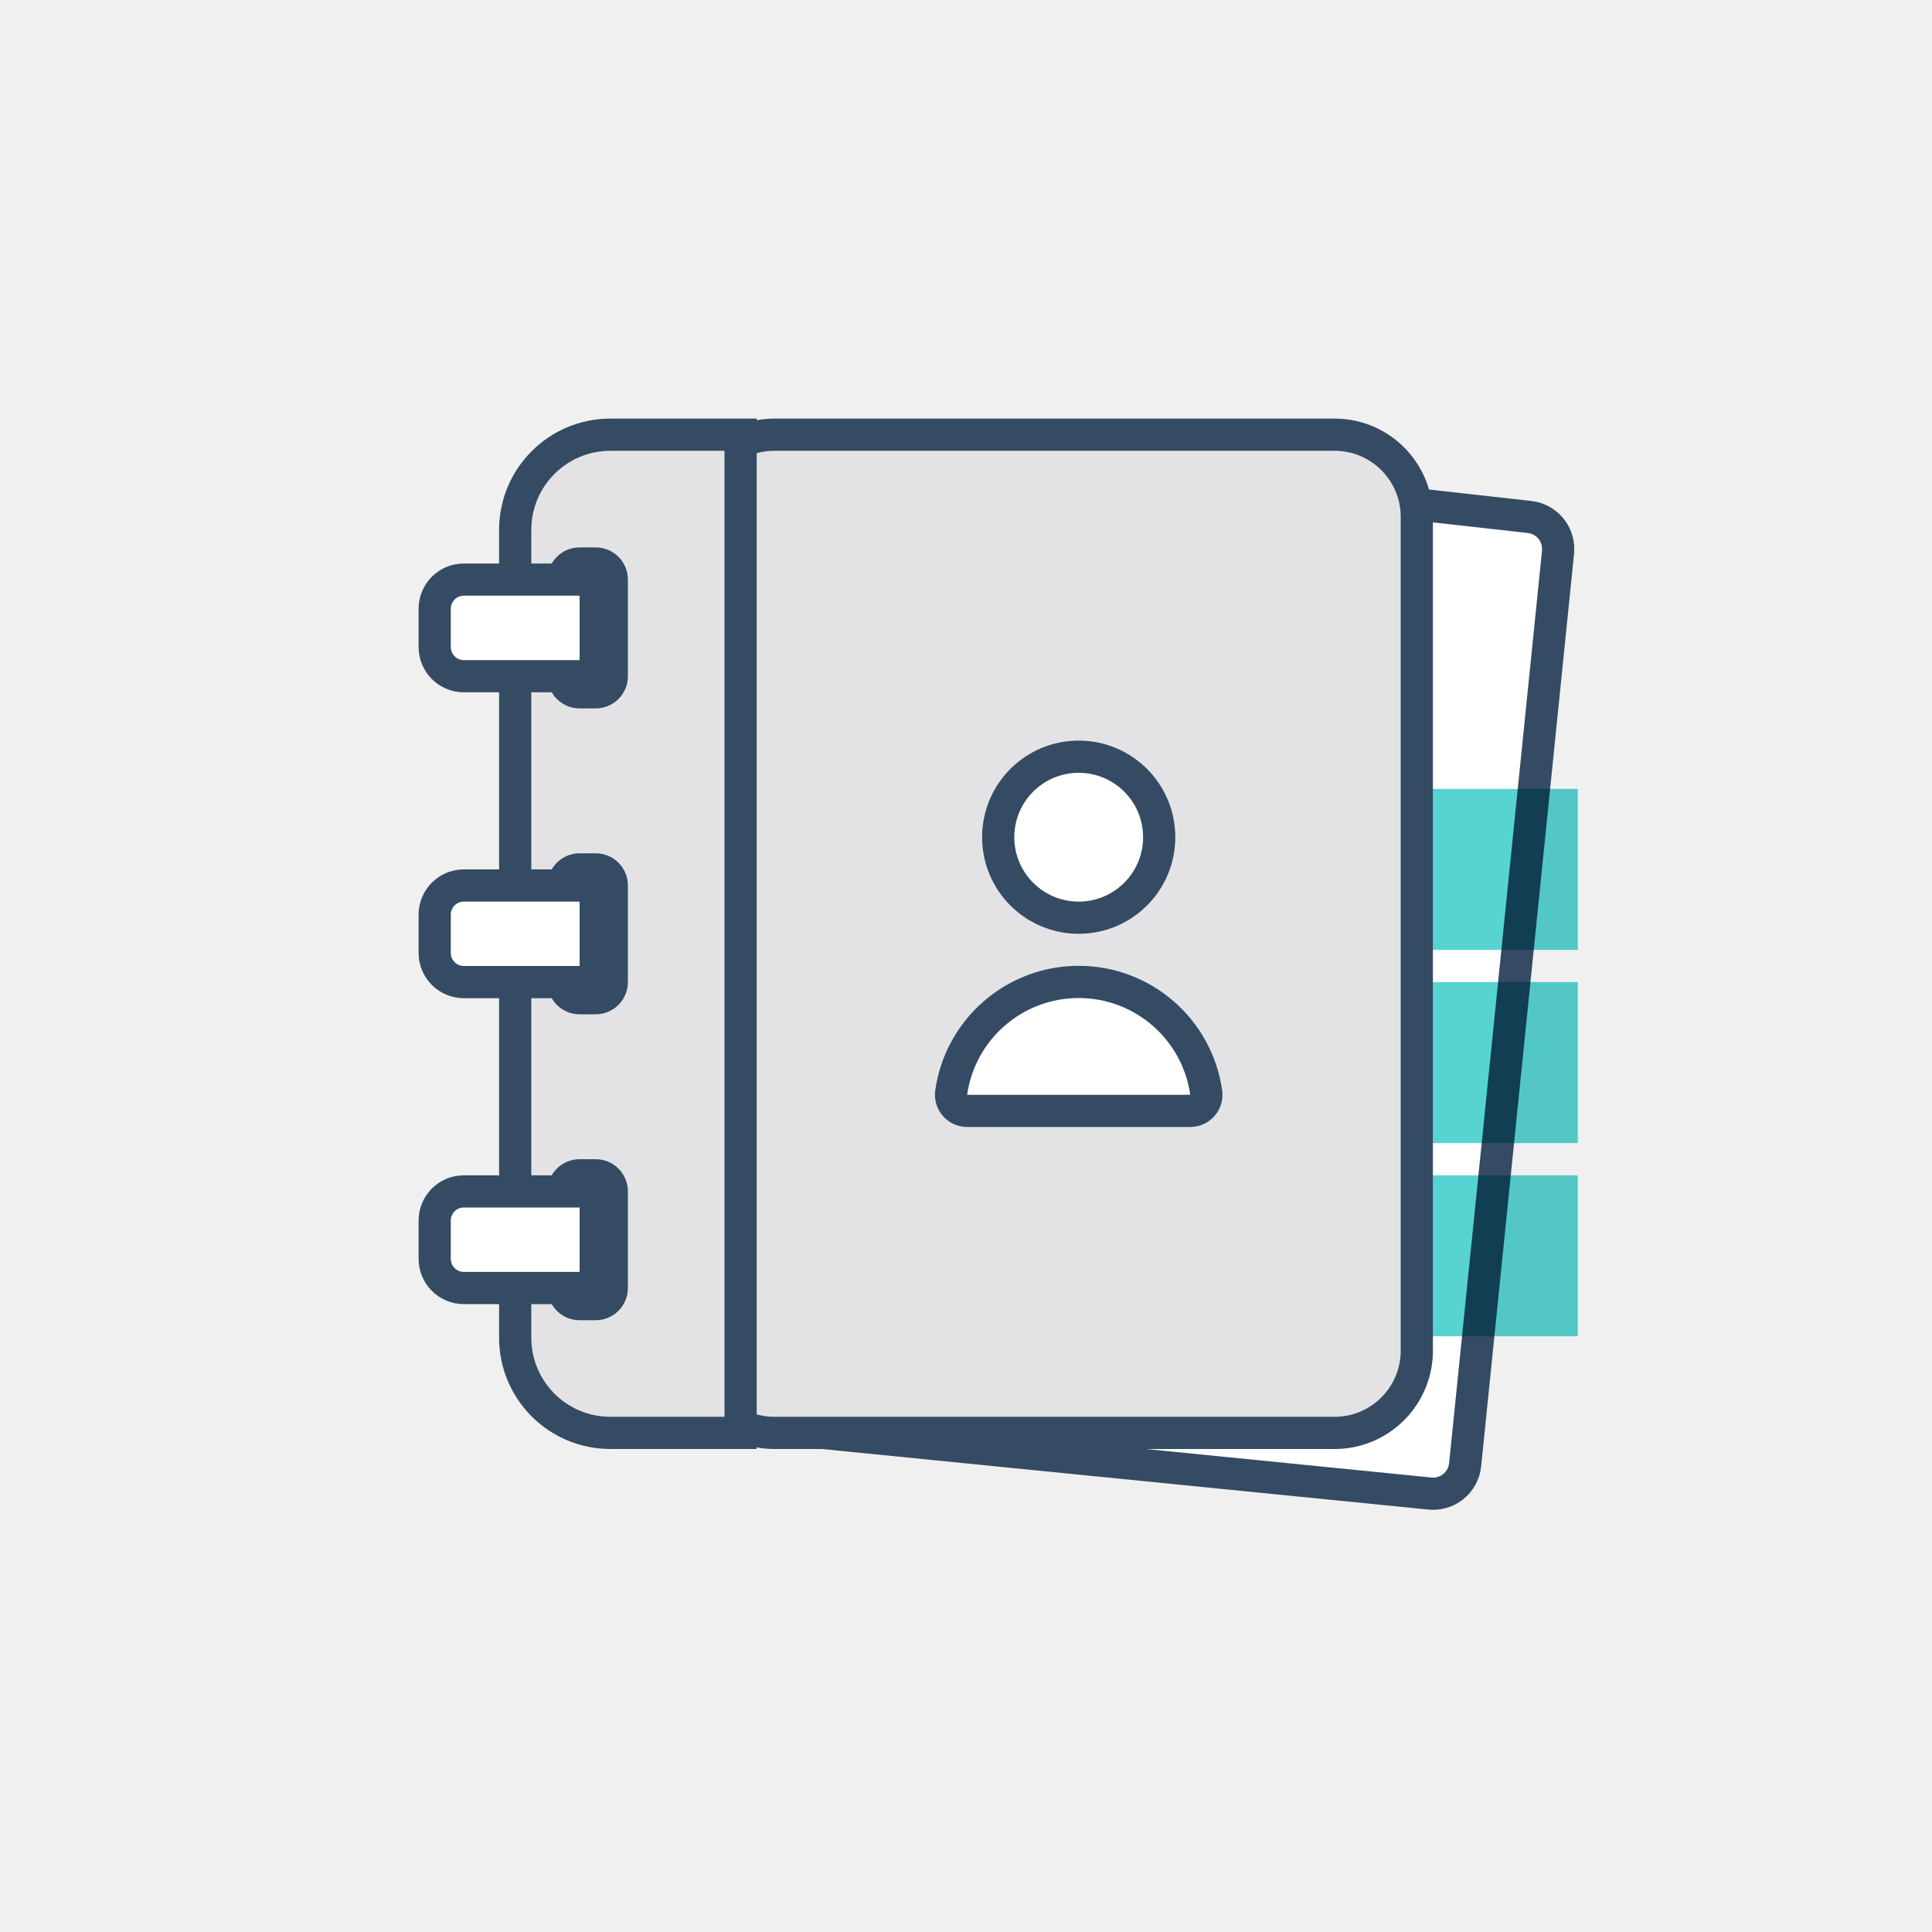
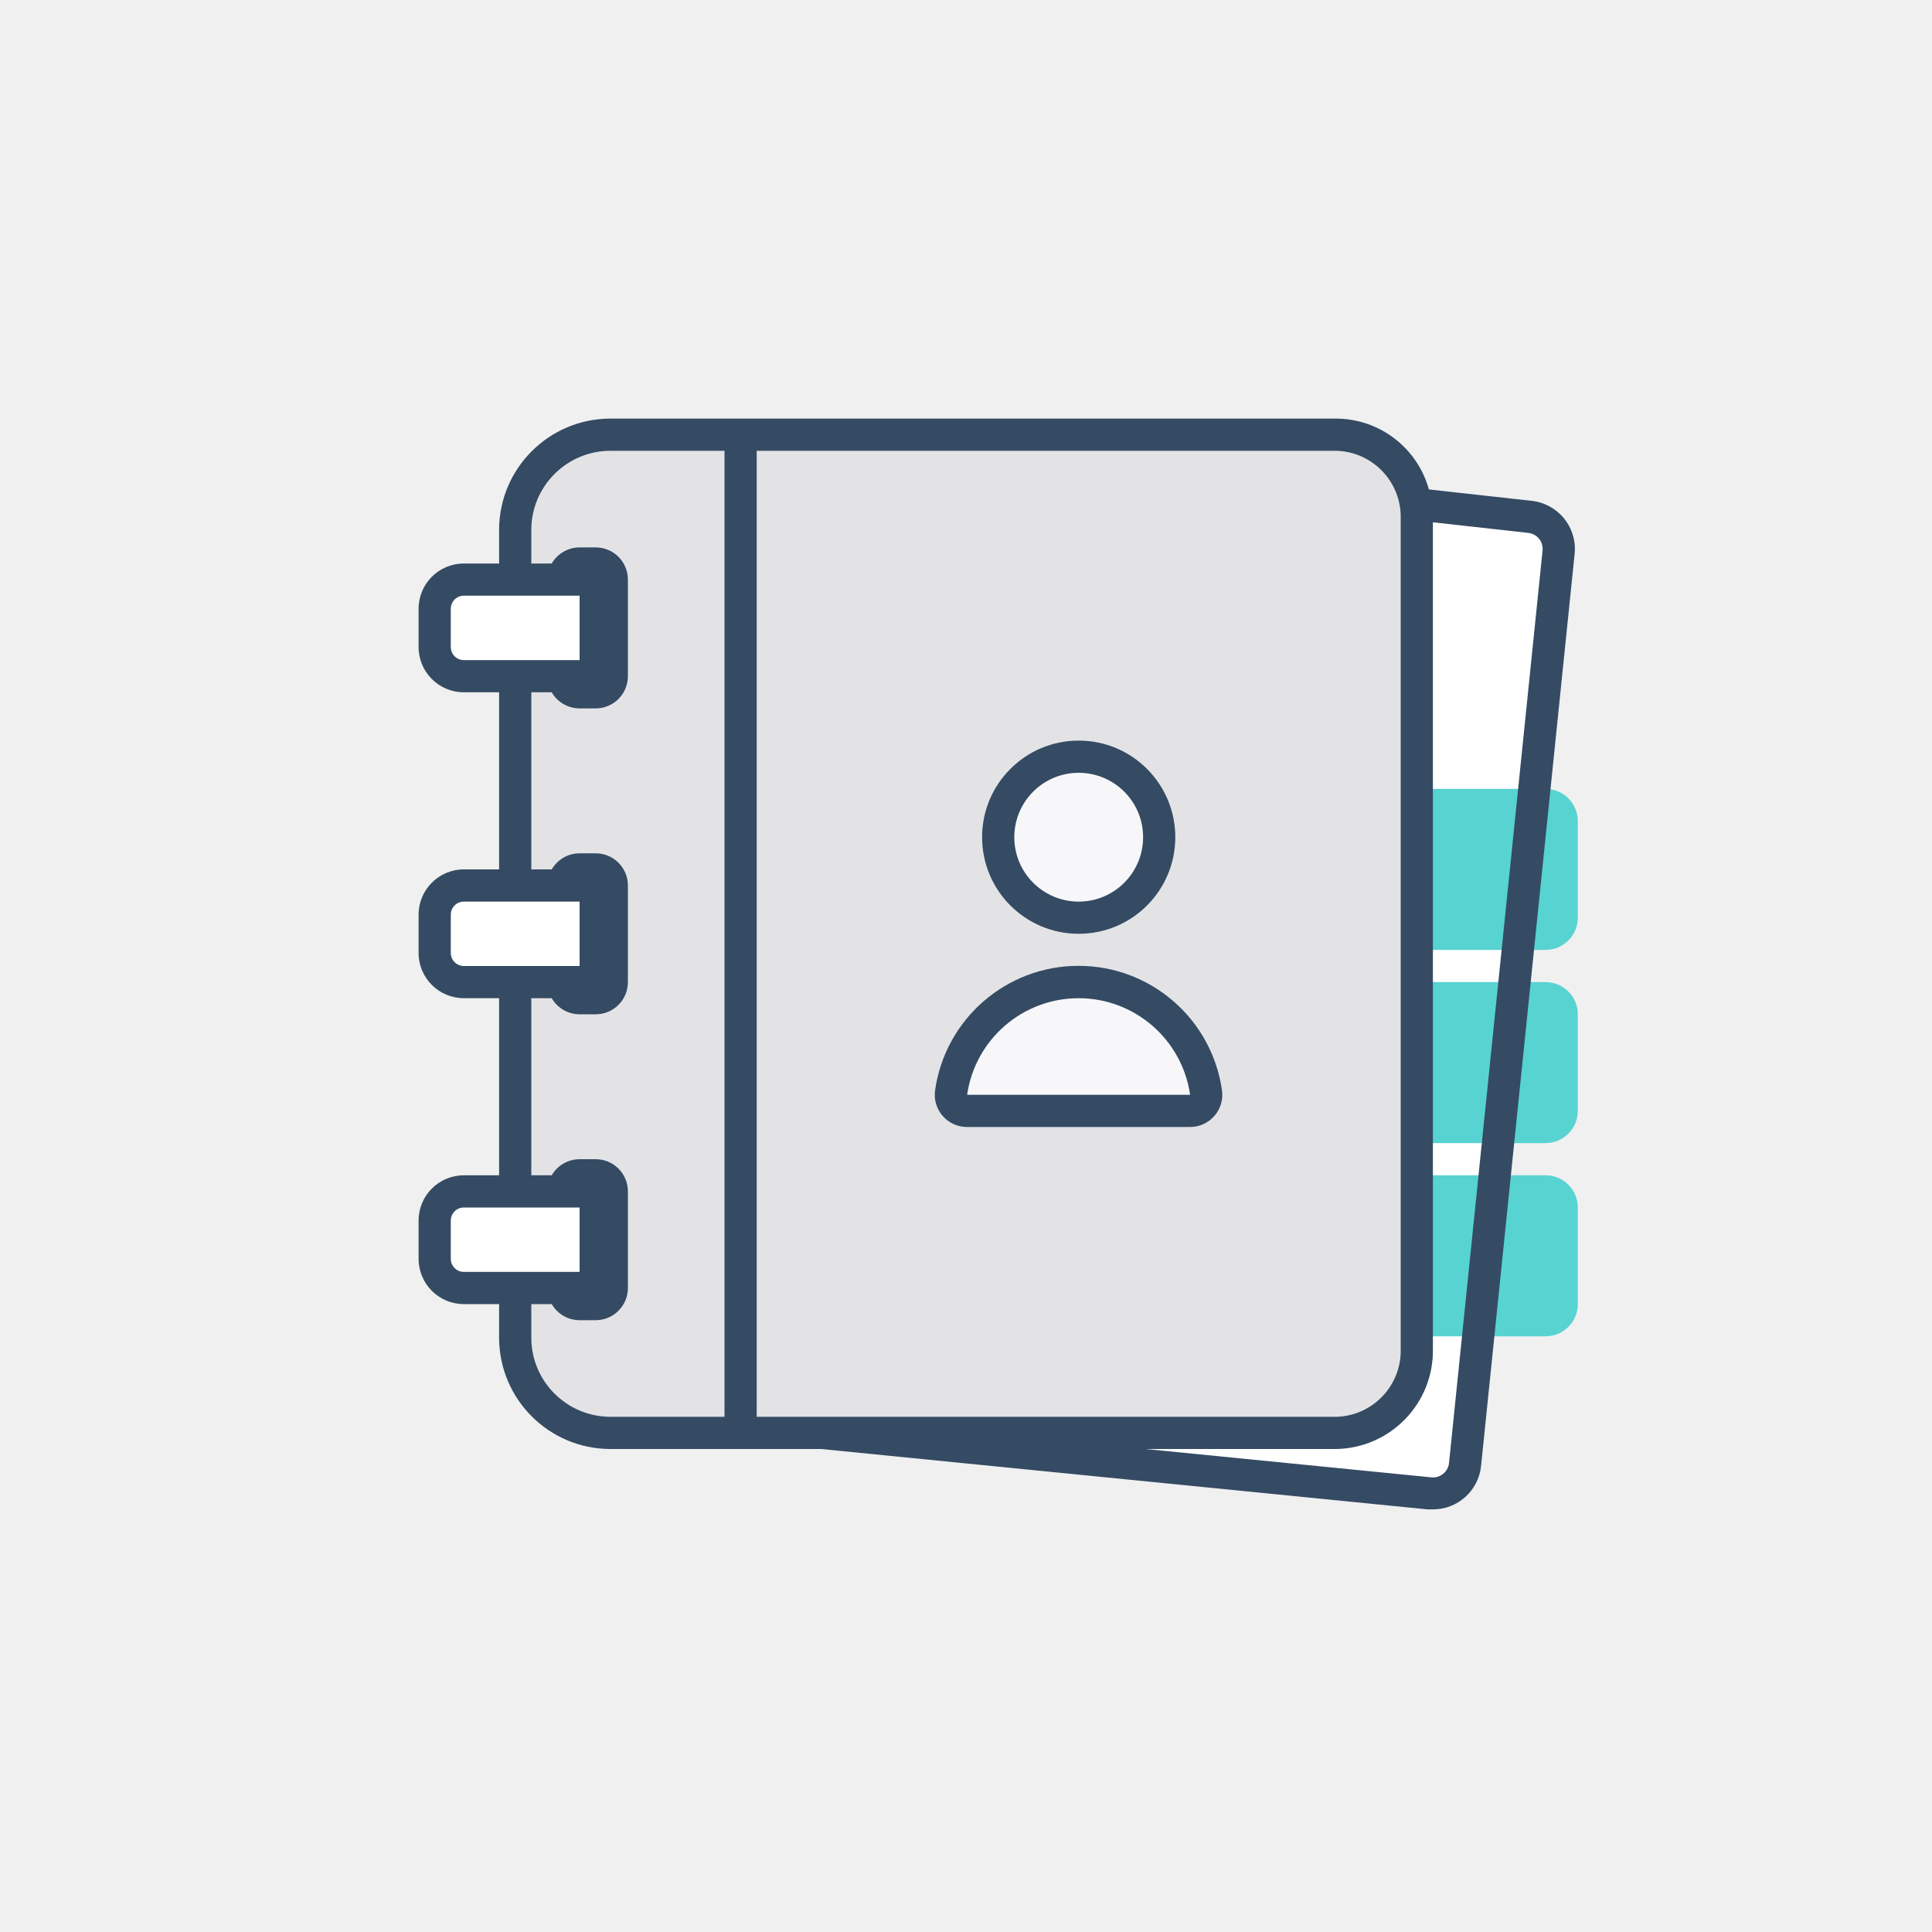
<svg xmlns="http://www.w3.org/2000/svg" width="120" height="120" viewBox="0 0 120 120">
-   <g fill="none" fill-rule="evenodd">
-     <rect width="120" height="120" />
-     <g fill-rule="nonzero" transform="translate(27 27)">
-       <path fill="#FFF" stroke="#344B63" stroke-width="2" d="M61.75,65.76 L23,61.89 C22.472,61.832 21.989,61.567 21.657,61.152 C21.325,60.738 21.171,60.208 21.23,59.68 L27,3 C27.12,1.9 32.11,1.11 33.21,1.23 L68,5.11 C68.528,5.168 69.011,5.433 69.343,5.848 C69.675,6.262 69.829,6.792 69.77,7.32 L64,64 C63.94,64.534 63.668,65.022 63.245,65.353 C62.821,65.684 62.283,65.831 61.75,65.76 Z" />
-       <rect width="14" height="10" x="57" y="46" fill="#57D3D2" style="mix-blend-mode:multiply" />
-       <rect width="14" height="10" x="57" y="34" fill="#57D3D2" style="mix-blend-mode:multiply" />
-       <rect width="14" height="10" x="57" y="22" fill="#57D3D2" style="mix-blend-mode:multiply" />
-       <path fill="#E3E3E6" stroke="#344B63" stroke-width="2" d="M61,5.21 L61,56.79 C61.056,59.609 58.818,61.94 56,62 L21,62 C18.182,61.94 15.944,59.609 16,56.79 L16,5.21 C15.944,2.391 18.182,0.06 21,7.1e-15 L56,7.1e-15 C58.818,0.06 61.056,2.391 61,5.21 Z" />
-       <path fill="#E3E3E6" stroke="#344B63" stroke-width="2" d="M5,56.09 L5,5.91 C5,2.646 7.646,0 10.91,0 L19,0 L19,62 L10.91,62 C7.646,62 5,59.354 5,56.09 Z" />
-       <rect width="8" height="3" x="5.5" y="29.5" fill="#64788F" stroke="#344B63" stroke-width="2" rx="1" transform="rotate(-90 9.5 31)" />
-       <rect width="8" height="3" x="5.5" y="48.5" fill="#64788F" stroke="#344B63" stroke-width="2" rx="1" transform="rotate(-90 9.5 50)" />
-       <path fill="#FFF" stroke="#344B63" stroke-width="2" d="M3.81,26 L6.19,26 C7.19,26 8,26.81 8,27.81 L8,36 L2,36 L2,27.81 C2,26.81 2.81,26 3.81,26 Z" transform="rotate(-90 5 31)" />
-       <path fill="#FFF" stroke="#344B63" stroke-width="2" d="M3.81,45 L6.19,45 C7.19,45 8,45.81 8,46.81 L8,55 L2,55 L2,46.81 C2,45.81 2.81,45 3.81,45 Z" transform="rotate(-90 5 50)" />
-       <rect width="8" height="3" x="5.5" y="10.5" fill="#64788F" stroke="#344B63" stroke-width="2" rx="1" transform="rotate(-90 9.5 12)" />
-       <path fill="#FFF" stroke="#344B63" stroke-width="2" d="M3.81,7 L6.19,7 C7.19,7 8,7.81 8,8.81 L8,17 L2,17 L2,8.81 C2,7.81 2.81,7 3.81,7 Z" transform="rotate(-90 5 12)" />
-       <circle cx="40" cy="25" r="5" fill="#FFF" stroke="#344B63" stroke-linecap="round" stroke-width="2" />
-       <path fill="#FFF" stroke="#344B63" stroke-linecap="round" stroke-width="2" d="M33.08,42 C32.789,42.003 32.511,41.879 32.318,41.659 C32.126,41.44 32.039,41.148 32.08,40.86 C32.642,36.918 36.018,33.989 40,33.989 C43.982,33.989 47.358,36.918 47.92,40.86 C47.961,41.148 47.874,41.44 47.682,41.659 C47.489,41.879 47.211,42.003 46.92,42 L33.08,42 Z" />
-     </g>
+   <g id="bounding">
+     <rect width="120" height="120" fill="none" />
+   </g>
+   <g id="illu">
+     <path d="M88.75,92.76,50,88.89a2,2,0,0,1-1.77-2.21L54,30c.12-1.1,5.11-1.89,6.21-1.77L95,32.11a2,2,0,0,1,1.77,2.21L91,91A2,2,0,0,1,88.75,92.76Z" fill="#fff" />
+     <path d="M84,73H96a2,2,0,0,1,2,2v6a2,2,0,0,1-2,2H84a0,0,0,0,1,0,0V73A0,0,0,0,1,84,73Z" fill="#57d3d2" />
+     <path d="M84,61H96a2,2,0,0,1,2,2v6a2,2,0,0,1-2,2H84a0,0,0,0,1,0,0V61A0,0,0,0,1,84,61Z" fill="#57d3d2" />
+     <path d="M84,49H96a2,2,0,0,1,2,2v6a2,2,0,0,1-2,2H84a0,0,0,0,1,0,0V49A0,0,0,0,1,84,49Z" fill="#57d3d2" />
+     <path d="M46,89H83a5.11,5.11,0,0,0,5-5.21V32.21A5.11,5.11,0,0,0,83,27H46Z" fill="#e3e3e6" />
+     <path d="M32,83.09V32.91A5.91,5.91,0,0,1,37.91,27H46V89H37.91A5.91,5.91,0,0,1,32,83.09Z" fill="#e3e3e6" />
+     <rect x="34" y="53" width="5" height="10" rx="2" ry="2" fill="#344b63" />
+     <rect x="34" y="72" width="5" height="10" rx="2" ry="2" fill="#344b63" />
+     <rect x="34" y="34" width="5" height="10" rx="2" ry="2" fill="#344b63" />
+     <circle cx="67" cy="52" r="5" fill="#f7f7fa" />
+     <path d="M67,58a6,6,0,1,1,6-6A6,6,0,0,1,67,58Zm0-10a4,4,0,1,0,4,4A4,4,0,0,0,67,48Z" fill="#344b63" />
+     <path d="M60.08,69a1,1,0,0,1-1-1.14,8,8,0,0,1,15.84,0,1,1,0,0,1-1,1.14Z" fill="#f7f7fa" />
+     <path d="M73.92,70H60.08a2,2,0,0,1-2-2.28,9,9,0,0,1,17.82,0,2,2,0,0,1-2,2.28ZM67,62a7,7,0,0,0-6.93,6H73.92A7,7,0,0,0,67,62Z" fill="#344b63" />
+     <path d="M97.16,32.22a3,3,0,0,0-2-1.11l-6.41-.71A6,6,0,0,0,83,26H37.91A6.92,6.92,0,0,0,31,32.91V83.09A6.92,6.92,0,0,0,37.91,90H51l37.66,3.75.33,0a3,3,0,0,0,3-2.68L97.8,34.43A3,3,0,0,0,97.16,32.22ZM45,88H37.91A4.92,4.92,0,0,1,33,83.09V32.91A4.92,4.92,0,0,1,37.91,28H45Zm2-60H83a4.11,4.11,0,0,1,4,4.21V83.79A4.11,4.11,0,0,1,83,88H47ZM90,90.88a1,1,0,0,1-1.1.88L71.15,90H83a6.11,6.11,0,0,0,6-6.21V32.44l5.93.66a1,1,0,0,1,.88,1.11Z" fill="#344b63" />
+     <path d="M30.81,53h2.38A1.81,1.81,0,0,1,35,54.81V63a0,0,0,0,1,0,0H29a0,0,0,0,1,0,0V54.81A1.81,1.81,0,0,1,30.81,53Z" transform="translate(-26 90) rotate(-90)" fill="#fff" />
+     <path d="M38,62H28.81A2.81,2.81,0,0,1,26,59.19V56.81A2.81,2.81,0,0,1,28.81,54H38Zm-9.19-6a.81.81,0,0,0-.81.81v2.38a.81.81,0,0,0,.81.81H36V56Z" fill="#344b63" />
+     <path d="M30.81,72h2.38A1.81,1.81,0,0,1,35,73.81V82a0,0,0,0,1,0,0H29a0,0,0,0,1,0,0V73.81A1.81,1.81,0,0,1,30.81,72Z" transform="translate(-45 109) rotate(-90)" fill="#fff" />
+     <path d="M38,81H28.81A2.81,2.81,0,0,1,26,78.19V75.81A2.81,2.81,0,0,1,28.81,73H38Zm-9.19-6a.81.81,0,0,0-.81.81v2.38a.81.81,0,0,0,.81.81H36V75Z" fill="#344b63" />
+     <path d="M30.81,34h2.38A1.81,1.81,0,0,1,35,35.81V44a0,0,0,0,1,0,0H29a0,0,0,0,1,0,0V35.81A1.81,1.81,0,0,1,30.81,34Z" transform="translate(-7 71) rotate(-90)" fill="#fff" />
+     <path d="M38,43H28.81A2.81,2.81,0,0,1,26,40.19V37.81A2.81,2.81,0,0,1,28.81,35H38Zm-9.19-6a.81.81,0,0,0-.81.81v2.38a.81.81,0,0,0,.81.81H36V37Z" fill="#344b63" />
  </g>
</svg>
